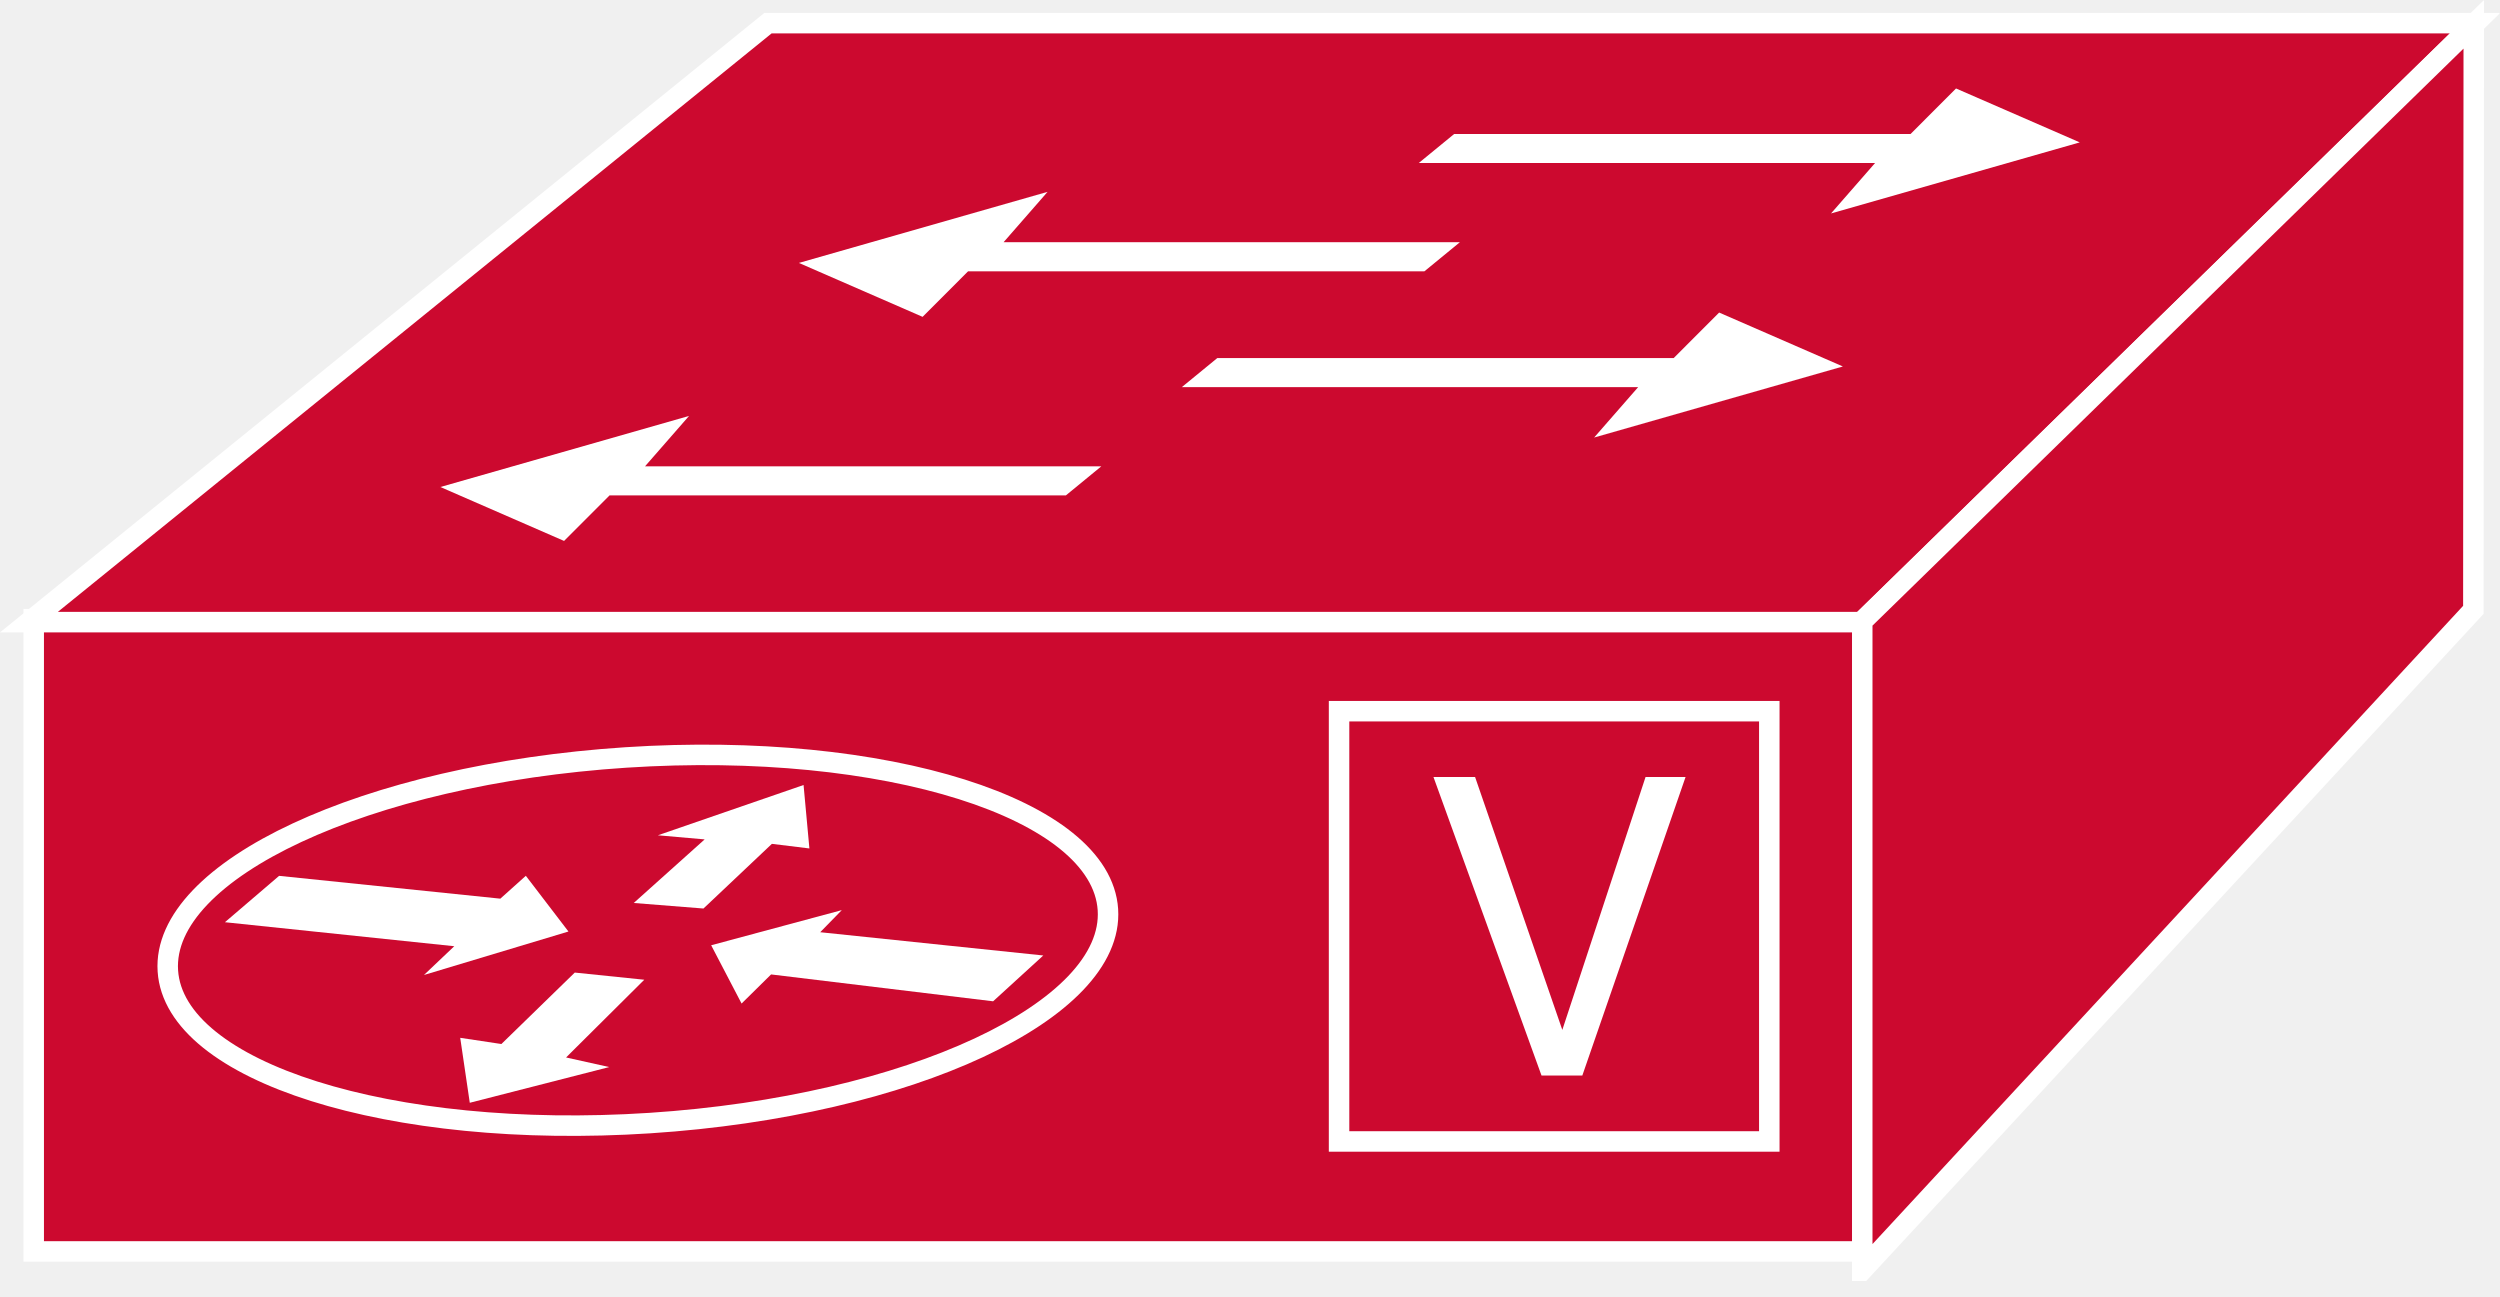
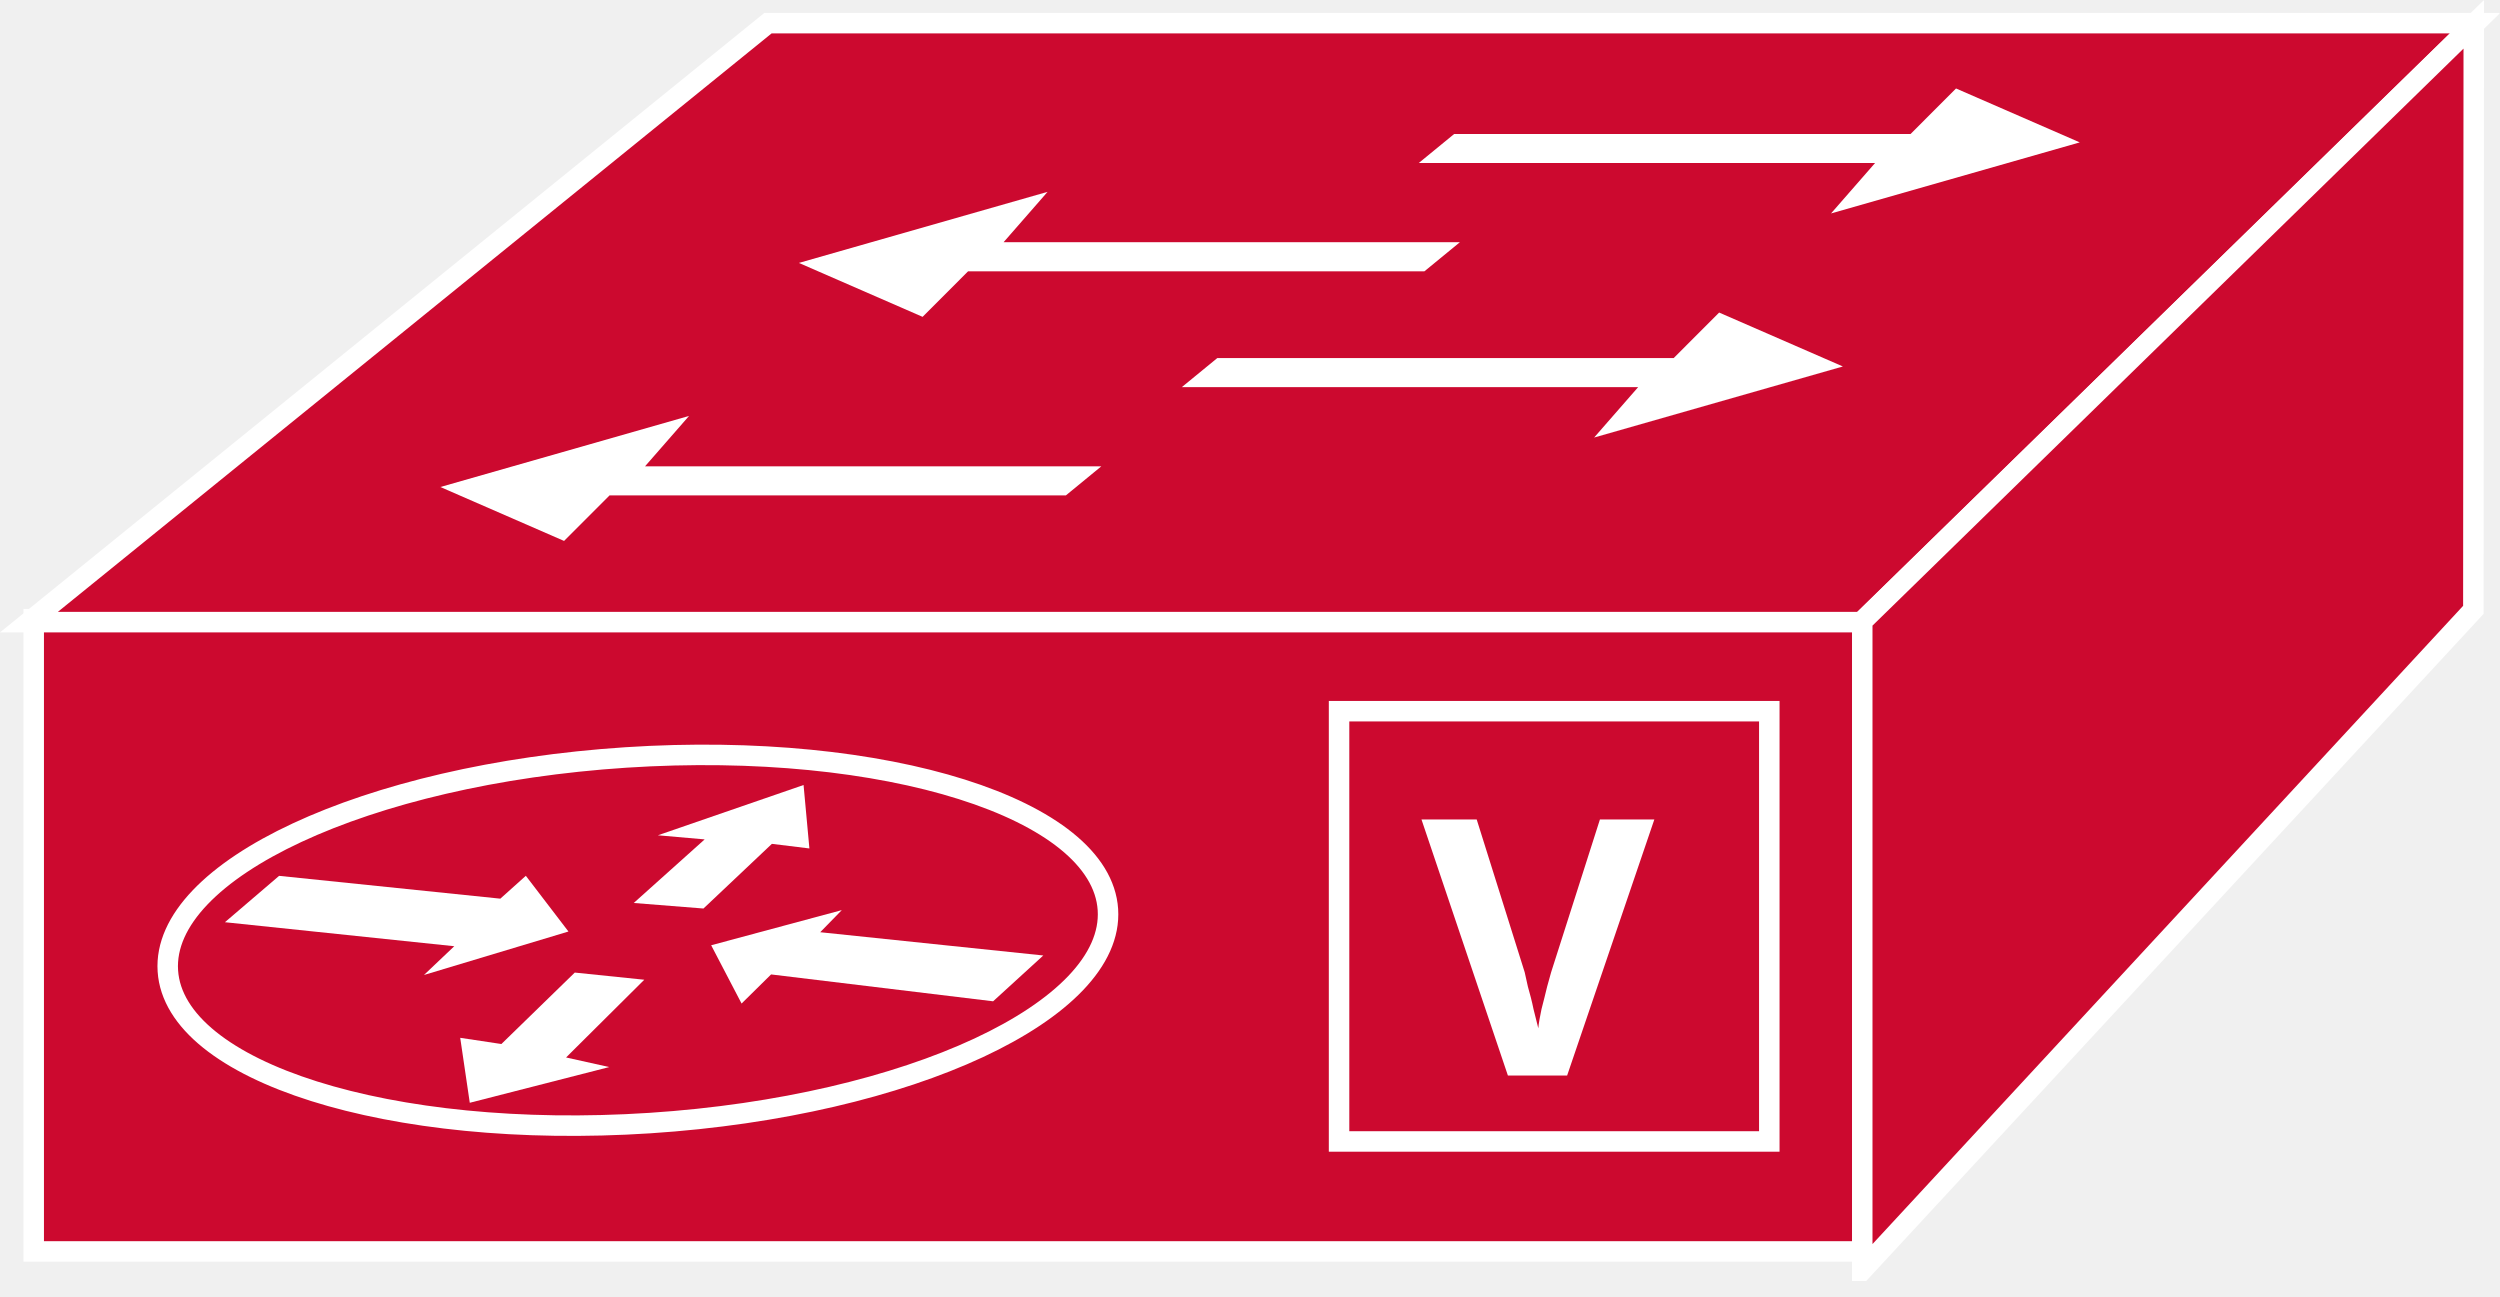
<svg xmlns="http://www.w3.org/2000/svg" viewBox="0 0 65.08 33.747" height="33.747" width="65.08" xml:space="preserve" id="svg2" version="1.1">
  <defs id="defs6">
    <clipPath id="clipPath20" clipPathUnits="userSpaceOnUse">
      <path id="path18" d="M 0,3 V 253 H 488 V 3 Z" />
    </clipPath>
  </defs>
  <g transform="matrix(1.333333,0,0,-1.333333,0,33.74667)" id="g10">
    <g transform="scale(0.1)" id="g12">
      <g id="g14">
        <g clip-path="url(#clipPath20)" id="g16">
          <path id="path22" style="fill:#CC092F;fill-opacity:1;fill-rule:nonzero;stroke:none" d="m 6.582,8.77 h 357.195 v 123.445 H 6.582 Z" />
          <path id="path24" style="fill:none;stroke:#FFFFFF;stroke-width:4;stroke-linecap:butt;stroke-linejoin:miter;stroke-miterlimit:4;stroke-dasharray:none;stroke-opacity:1" d="M 363.777,8.77 V 132.215 H 6.582 V 8.77 Z" />
          <path id="path26" style="fill:#CC092F;fill-opacity:1;fill-rule:nonzero;stroke:none" d="M 5.645,131.633 149.934,248.574 H 483.23 L 363.445,131.633 H 5.645" />
          <path id="path28" style="fill:none;stroke:#FFFFFF;stroke-width:4;stroke-linecap:butt;stroke-linejoin:miter;stroke-miterlimit:4;stroke-dasharray:none;stroke-opacity:1" d="M 5.645,131.633 149.934,248.574 H 483.23 L 363.445,131.633 Z" />
          <path id="path30" style="fill:#CC092F;fill-opacity:1;fill-rule:nonzero;stroke:none" d="M 363.586,5.105 482.898,134.031 482.98,248.359 363.586,131.797 V 5.105" />
          <path id="path32" style="fill:none;stroke:#FFFFFF;stroke-width:4;stroke-linecap:butt;stroke-linejoin:miter;stroke-miterlimit:4;stroke-dasharray:none;stroke-opacity:1" d="M 363.586,5.105 482.898,134.031 482.98,248.359 363.586,131.797 Z" />
          <path id="path34" style="fill:#FFFFFF;fill-opacity:1;fill-rule:nonzero;stroke:none" d="m 215.027,162.059 -6.929,-5.684 h -89.094 l -8.875,-8.887 -24.152,10.528 48.554,13.879 -8.593,-9.836 h 89.089" />
          <path id="path36" style="fill:#FFFFFF;fill-opacity:1;fill-rule:nonzero;stroke:none" d="m 285.027,205.809 -6.929,-5.684 h -89.094 l -8.875,-8.887 -24.152,10.528 48.554,13.879 -8.593,-9.836 h 89.089" />
          <path id="path38" style="fill:#FFFFFF;fill-opacity:1;fill-rule:nonzero;stroke:none" d="m 230.742,177.52 6.922,5.671 h 89.106 l 8.875,8.887 24.16,-10.527 -48.567,-13.875 8.598,9.844 h -89.094" />
          <path id="path40" style="fill:#FFFFFF;fill-opacity:1;fill-rule:nonzero;stroke:none" d="m 276.992,221.27 6.922,5.671 h 89.106 l 8.875,8.887 24.16,-10.527 -48.567,-13.875 8.598,9.844 h -89.094" />
          <path id="path42" style="fill:#CC092F;fill-opacity:1;fill-rule:nonzero;stroke:none" d="m 261.438,30.242 h 84 v 84.004 h -84 z" />
          <path id="path44" style="fill:none;stroke:#FFFFFF;stroke-width:4;stroke-linecap:butt;stroke-linejoin:miter;stroke-miterlimit:4;stroke-dasharray:none;stroke-opacity:1" d="m 345.438,30.242 v 84.004 h -84 V 30.242 Z" />
          <g transform="scale(10)" id="g46">
-             <text id="text50" style="font-variant:normal;font-weight:normal;font-size:8px;font-family:Helvetica;-inkscape-font-specification:Helvetica;writing-mode:lr-tb;fill:#FFFFFF;fill-opacity:1;fill-rule:nonzero;stroke:none" transform="matrix(1,0,0,-1,27.7527,4.31133)">
+             <text id="text50" style="font-variant:normal;font-weight:bold;font-size:7px;font-family:'Arial-BoldMT';fill:#FFFFFF;fill-opacity:1;" transform="matrix(1,0,0,-1,27.7527,4.31133)">
              <tspan id="tspan48" y="0" x="0">V</tspan>
            </text>
          </g>
          <path id="path52" style="fill:#CC092F;fill-opacity:1;fill-rule:nonzero;stroke:none" d="m 126.863,33.828 c 50.688,3.309 90.727,21.973 89.446,41.68 -1.289,19.707 -43.411,33.008 -94.09,29.707 C 71.523,101.902 31.484,83.254 32.773,63.535 34.062,43.828 76.18,30.527 126.863,33.828" />
          <path id="path54" style="fill:none;stroke:#FFFFFF;stroke-width:4;stroke-linecap:butt;stroke-linejoin:miter;stroke-miterlimit:4;stroke-dasharray:none;stroke-opacity:1" d="m 126.863,33.828 c 50.688,3.309 90.727,21.973 89.446,41.68 -1.289,19.707 -43.411,33.008 -94.09,29.707 C 71.523,101.902 31.484,83.254 32.773,63.535 34.062,43.828 76.18,30.527 126.863,33.828 Z" />
          <path id="path56" style="fill:#FFFFFF;fill-opacity:1;fill-rule:nonzero;stroke:none" d="m 102.664,82.109 8.32,-10.879 -28.211,-8.488 5.918,5.617 -44.777,4.688 10.578,9.051 43.191,-4.453 4.98,4.465" />
          <path id="path58" style="fill:#FFFFFF;fill-opacity:1;fill-rule:nonzero;stroke:none" d="m 144.785,57.168 -5.937,11.379 25.507,6.863 -4.218,-4.316 43.554,-4.543 -9.796,-8.945 -43.348,5.246 -5.762,-5.684" />
          <path id="path60" style="fill:#FFFFFF;fill-opacity:1;fill-rule:nonzero;stroke:none" d="m 128.445,90.019 28.442,9.816 1.14,-12.387 -7.324,0.898 -13.359,-12.625 -13.614,1.082 13.848,12.414 -9.133,0.801" />
          <path id="path62" style="fill:#FFFFFF;fill-opacity:1;fill-rule:nonzero;stroke:none" d="m 118.945,44.766 -27.226,-6.973 -1.867,12.684 8.039,-1.211 14.328,13.949 13.57,-1.398 -15.269,-15.176 8.425,-1.875" />
        </g>
      </g>
    </g>
  </g>
</svg>
